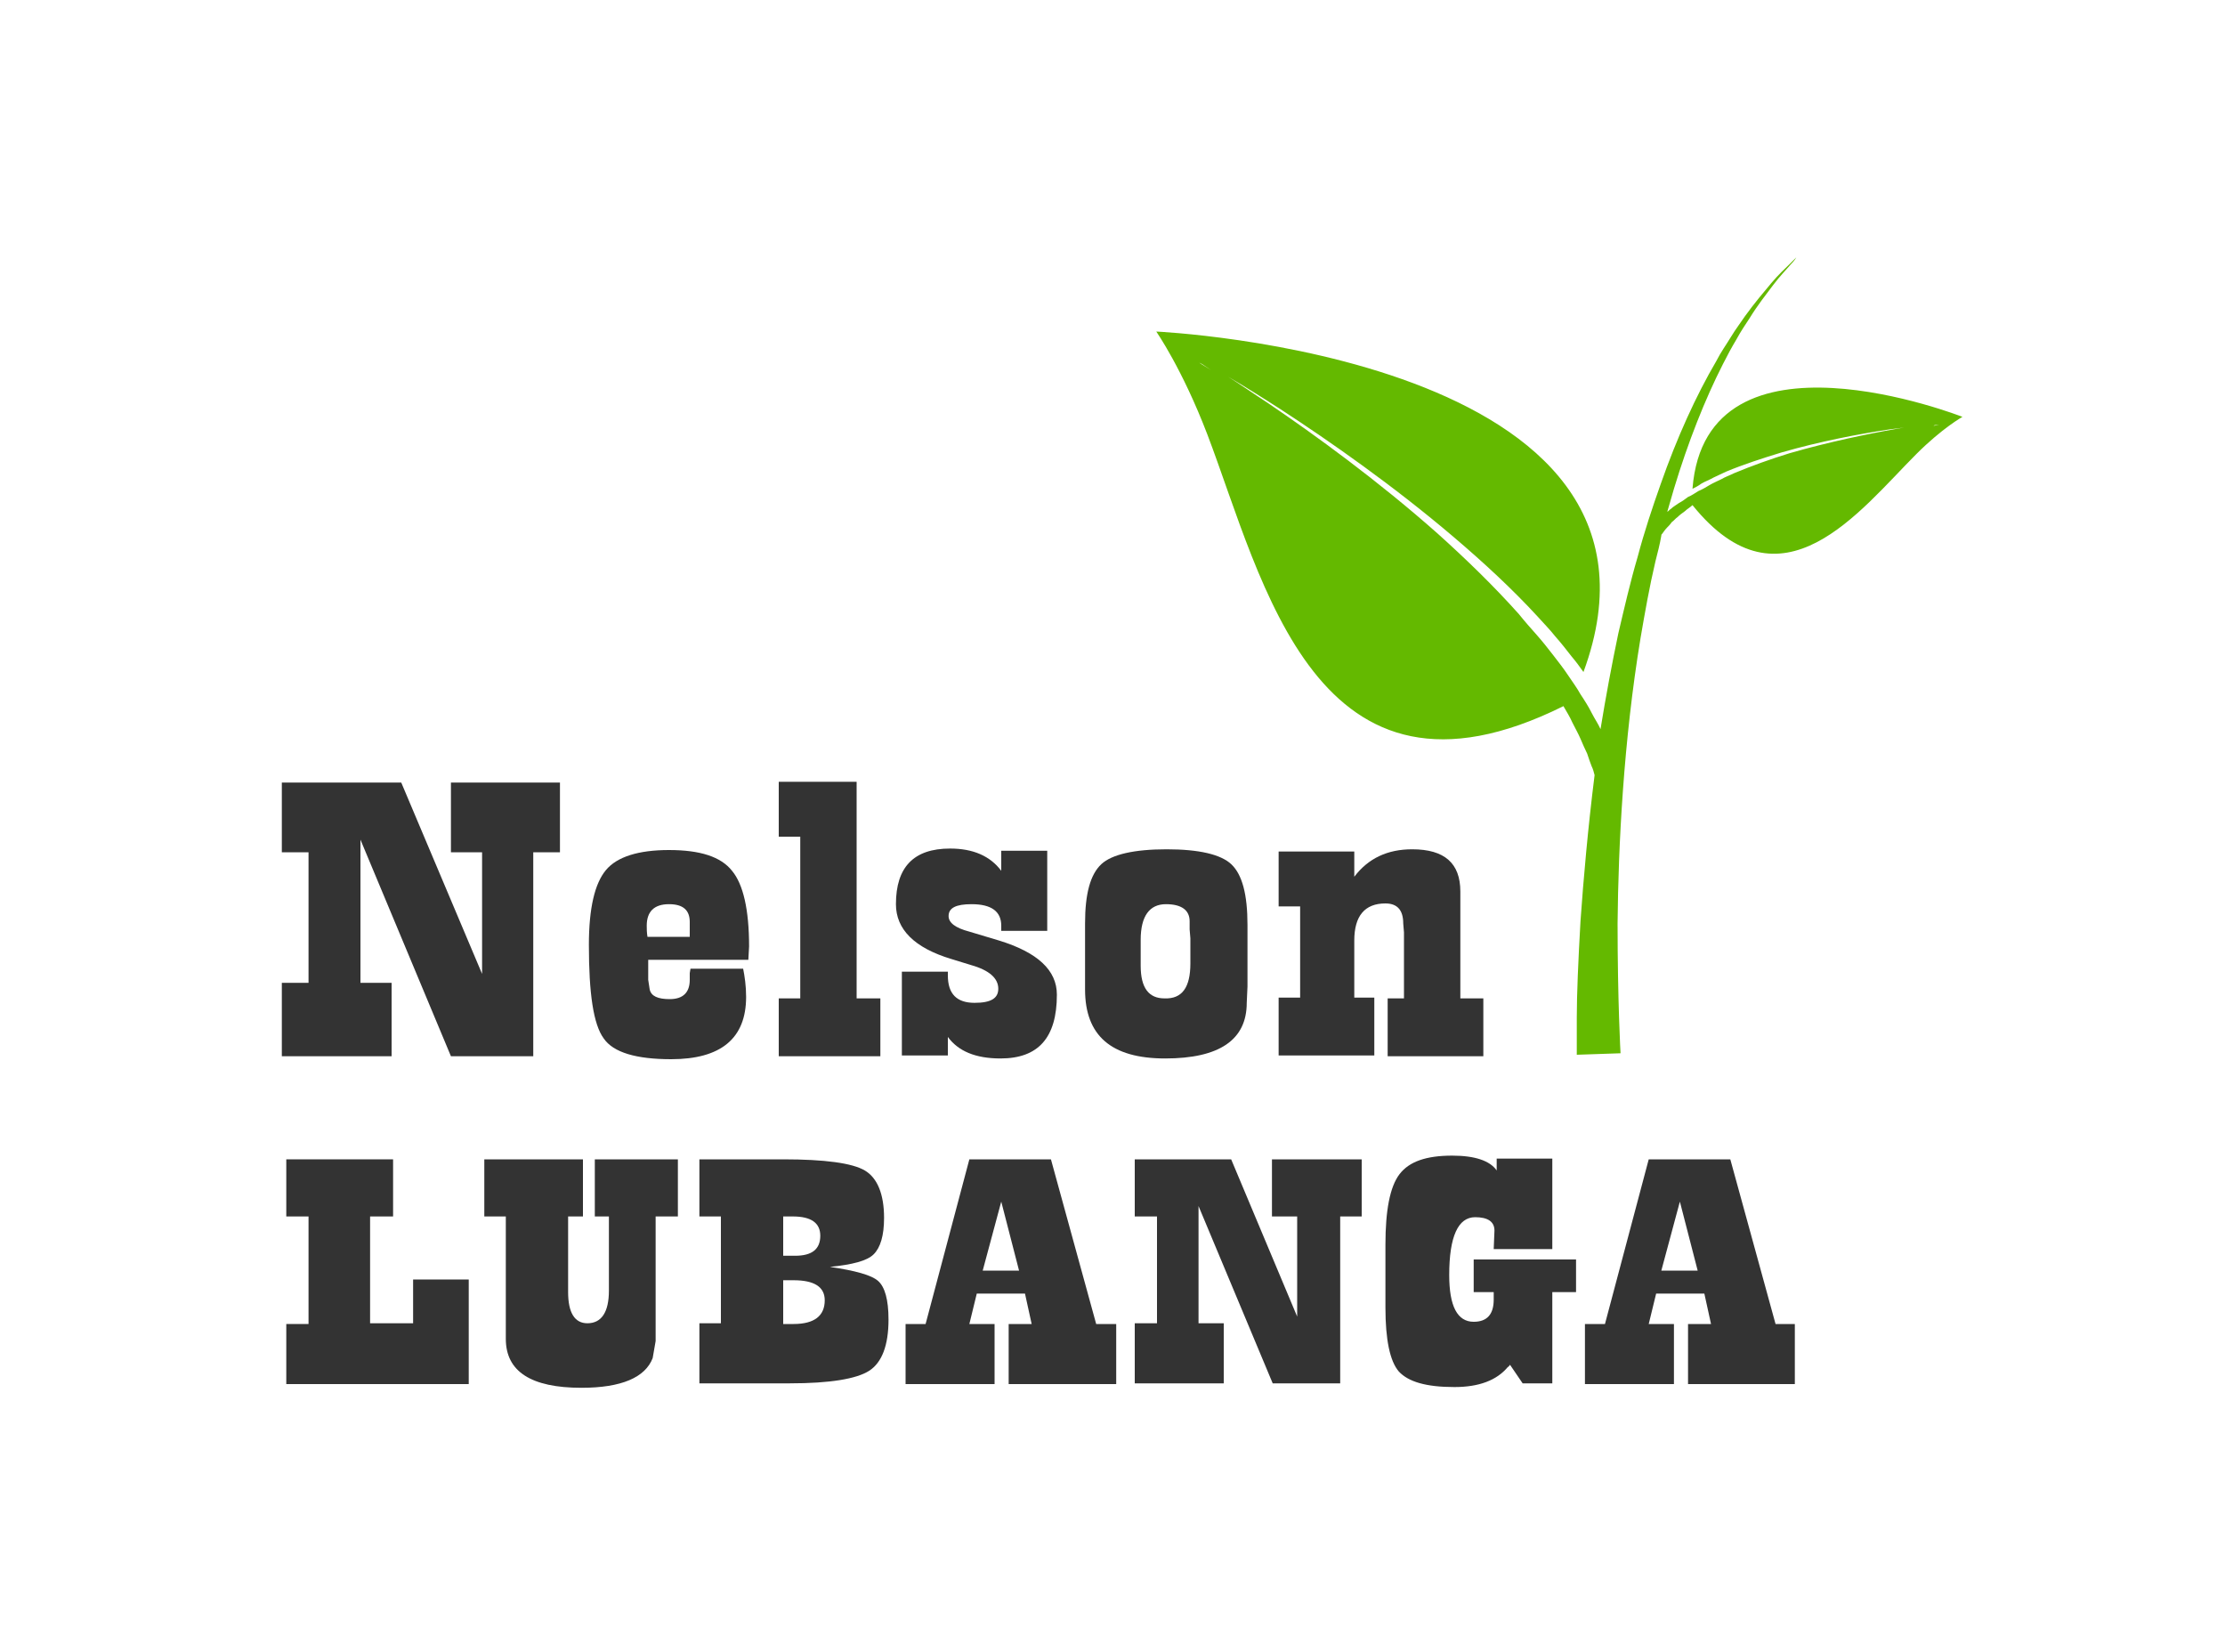
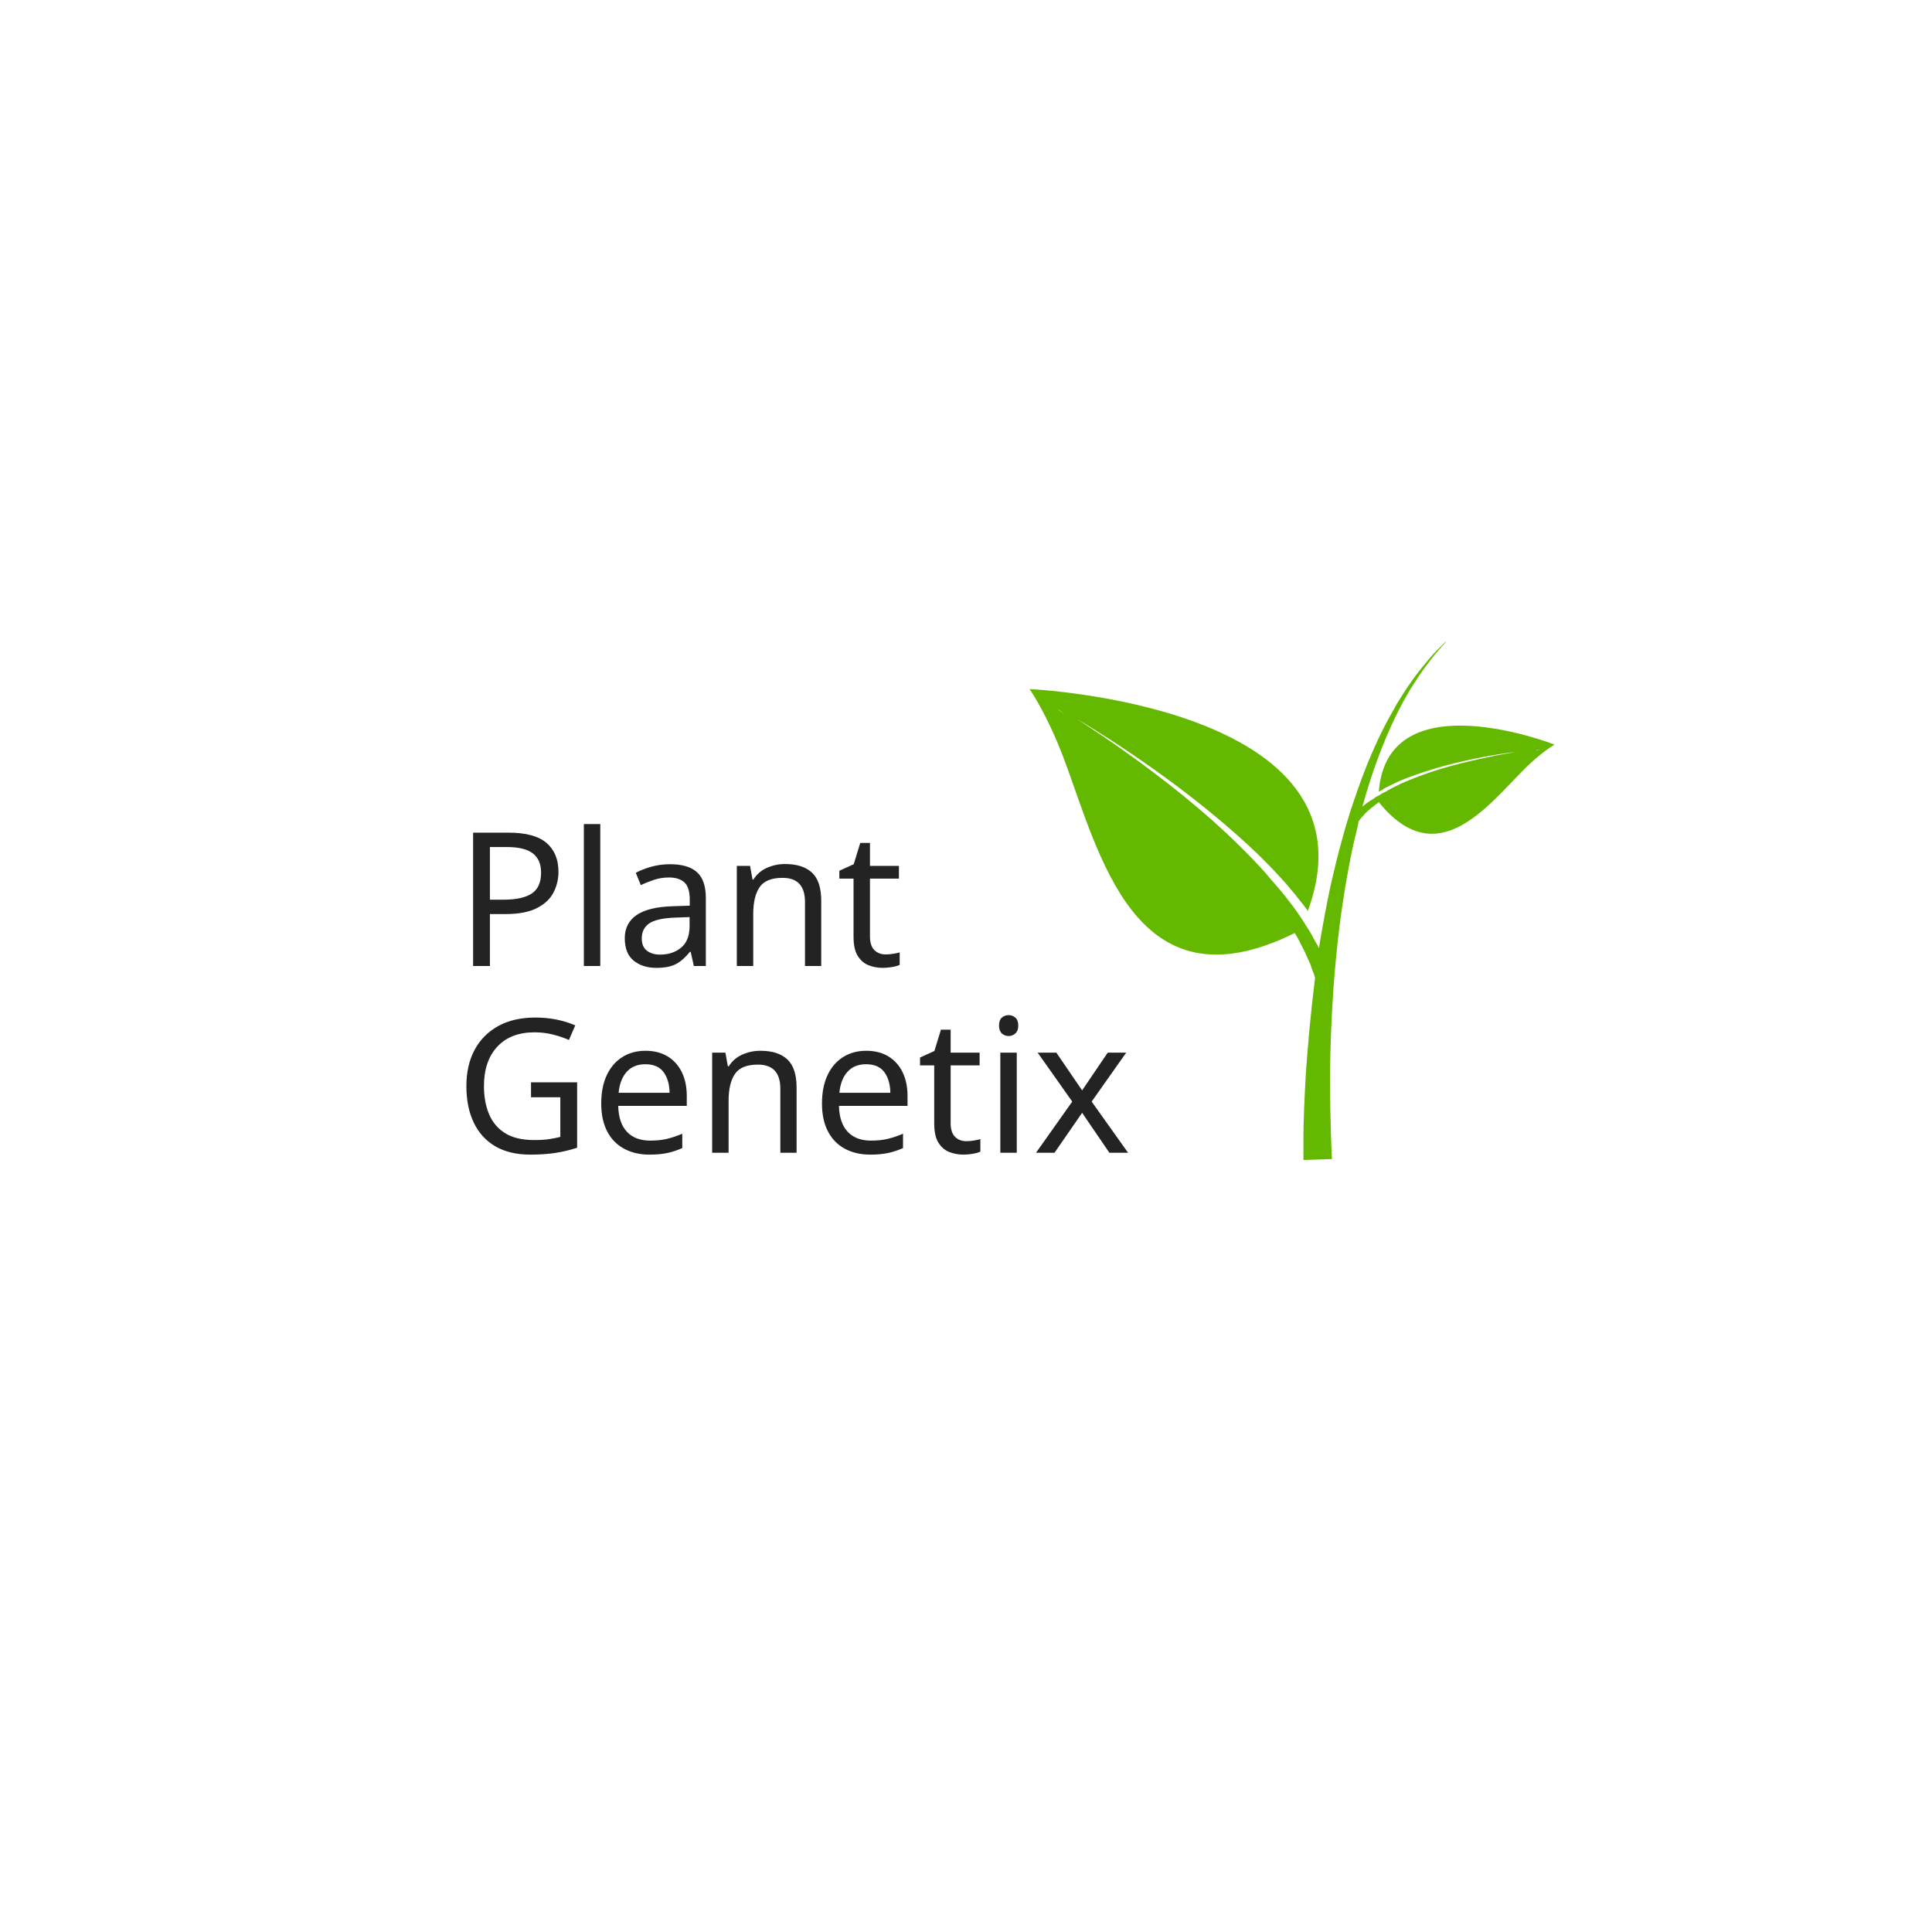
- <svg xmlns="http://www.w3.org/2000/svg" version="1.1" id="Layer_1" x="0px" y="0px" viewBox="0 0 300 222.7" style="enable-background:new 0 0 300 222.7;" xml:space="preserve">
+ <svg xmlns="http://www.w3.org/2000/svg" version="1.1" id="Layer_1" x="0px" y="0px" viewBox="0 0 1200 1200" style="enable-background:new 0 0 1200 1200;" xml:space="preserve">
  <style type="text/css">
- 	.st0{fill:#64B900;}
- 	.st1{fill:#333333;}
+ 	.st0{fill:#232323;}
+ 	.st1{font-family:'Montserrat-Bold';}
+ 	.st2{font-size:116px;}
+ 	.st3{fill:#64B900;}
</style>
-   <path id="leaf" class="st0" d="M228.2,65.9c0.4-0.2,0.8-0.4,1.2-0.7c0.5-0.3,1.1-0.5,1.6-0.8c0.6-0.3,1.1-0.5,1.7-0.8  c2.4-1,4.9-1.8,7.5-2.6c5.2-1.5,10.5-2.5,14.5-3.1c1.7-0.2,3.2-0.4,4.3-0.6c-0.9,0.1-2,0.3-3.2,0.5c-4,0.7-9.3,1.8-14.5,3.3  c-2.6,0.8-5.1,1.7-7.5,2.7c-0.6,0.3-1.2,0.5-1.7,0.8c-0.6,0.3-1.1,0.5-1.6,0.8c-0.5,0.3-1,0.6-1.5,0.8c-0.5,0.3-0.9,0.6-1.4,0.8  c-0.4,0.3-0.8,0.6-1.2,0.8c-0.4,0.3-0.8,0.5-1.1,0.8c-0.2,0.1-0.3,0.3-0.5,0.4c0.3-1,0.6-2.1,0.9-3.1c1.9-6.3,4.2-12.1,6.6-16.8  c0.6-1.2,1.2-2.3,1.8-3.3c0.6-1.1,1.2-2,1.8-2.9c1.1-1.8,2.3-3.3,3.2-4.5c0.9-1.2,1.8-2.1,2.3-2.7c0.6-0.6,0.8-1,0.8-1  s-0.3,0.3-0.9,0.9c-0.6,0.6-1.5,1.4-2.5,2.6c-1,1.2-2.2,2.6-3.5,4.4c-0.6,0.9-1.3,1.8-1.9,2.8c-0.6,1-1.4,2.1-2,3.3  c-2.7,4.6-5.3,10.3-7.5,16.6c-1.1,3.1-2.2,6.4-3.1,9.8c-1,3.4-1.8,6.9-2.6,10.3c-0.9,4.3-1.7,8.6-2.4,12.9c-0.3-0.7-0.8-1.4-1.2-2.2  c-0.4-0.8-0.9-1.6-1.5-2.5c-0.5-0.9-1.1-1.7-1.7-2.6c-0.6-0.9-1.3-1.8-2-2.7c-0.7-0.9-1.4-1.8-2.2-2.7c-0.8-0.9-1.6-1.8-2.4-2.8  c-3.3-3.7-7.1-7.4-11-10.9c-7.9-7-16.4-13.2-22.9-17.6c-2-1.3-3.7-2.5-5.3-3.5c1.9,1.1,4.3,2.6,7.1,4.4c6.6,4.3,15.2,10.3,23.3,17.2  c4,3.4,7.9,7,11.3,10.7c0.8,0.9,1.7,1.8,2.4,2.7c0.8,0.9,1.5,1.8,2.2,2.7c0.6,0.7,1.1,1.4,1.6,2.1c15.7-42.6-57.6-45.9-57.6-45.9  s3.5,5,6.9,13.9c7.5,19.7,14.6,53.2,48,36.6c0.4,0.7,0.9,1.5,1.2,2.2c0.4,0.8,0.8,1.5,1.1,2.2c0.3,0.7,0.6,1.4,0.9,2  c0.2,0.6,0.4,1.2,0.6,1.7c0.2,0.4,0.3,0.8,0.4,1.2c-0.9,7.2-1.5,14-1.9,19.7c-0.3,5.3-0.5,9.8-0.5,13c0,3.1,0,5,0,5l5.9-0.2  c0,0-0.1-1.7-0.2-4.8c-0.1-3.1-0.2-7.5-0.2-12.7c0.1-10.5,0.8-24.6,3.1-38.5c0.6-3.5,1.2-6.9,2-10.3c0.3-1.2,0.6-2.3,0.8-3.5  c0,0,0,0,0-0.1c0.2-0.2,0.4-0.6,0.8-1c0.2-0.2,0.4-0.4,0.6-0.7c0.3-0.2,0.5-0.5,0.8-0.7c0.3-0.3,0.6-0.5,1-0.8  c0.3-0.3,0.7-0.5,1-0.8c12,14.9,22.5,0.8,30.2-6.9c3.5-3.5,6.2-5,6.2-5S230,42.6,228.2,65.9z M161.7,48.9c0,0,0.3,0.1,0.7,0.4  c0.3,0.2,0.6,0.4,0.9,0.6C162.3,49.3,161.7,48.9,161.7,48.9z M261.2,57.3c0.3,0,0.4,0,0.4,0s-0.3,0-0.9,0.1  C260.8,57.3,261,57.3,261.2,57.3z" />
-   <g id="lubanga">
-     <path class="st1" d="M63.2,172.6v14H38.6v-8.1h3V164h-3v-7.7h14.4v7.7h-3.1v14.4h5.8v-5.9H63.2z" />
-     <path class="st1" d="M91.4,156.3v7.7h-3v14.5l0,2.3l-0.4,2.3c-1,2.6-4.2,4-9.6,4c-6.8,0-10.2-2.2-10.2-6.6v-2.3V164h-2.9v-7.7h13.3   v7.7h-2v10.2c0,2.8,0.9,4.2,2.6,4.2c1.9,0,2.9-1.5,2.9-4.4V164h-1.9v-7.7H91.4z" />
-     <path class="st1" d="M94.3,156.3h11.3c5.6,0,9.3,0.5,11,1.5s2.6,3.2,2.6,6.4c0,2.4-0.5,4-1.4,4.9c-0.9,0.9-2.9,1.4-5.9,1.7   c3.4,0.5,5.6,1.1,6.5,1.9c0.9,0.8,1.4,2.5,1.4,5.2c0,3.5-0.9,5.8-2.6,6.9s-5.3,1.7-10.7,1.7H94.3v-8.1h2.9V164h-2.9V156.3z    M105.6,164v5.3h1.6c2.3,0,3.4-0.9,3.4-2.7c0-1.7-1.2-2.6-3.7-2.6H105.6z M105.6,172.6v5.9h1.4c2.8,0,4.2-1.1,4.2-3.2   c0-1.8-1.4-2.7-4.2-2.7H105.6z" />
-     <path class="st1" d="M150.5,178.5v8.1H136v-8.1h3.1l-0.9-4.1h-6.5l-1,4.1h3.4v8.1h-12v-8.1h2.7l5.9-22.2h11l6.1,22.2H150.5z    M137.4,171.3l-2.4-9.3l-2.5,9.3H137.4z" />
-     <path class="st1" d="M183.6,156.3v7.7h-2.9v22.5h-9.1l-10-23.9v15.8h3.4v8.1h-12v-8.1h3V164h-3v-7.7H166l8.9,21.2V164h-3.4v-7.7   H183.6z" />
-     <path class="st1" d="M209.3,156.3v12.1h-7.9l0.1-2.5c0-1.2-0.9-1.8-2.6-1.8c-2.3,0-3.5,2.6-3.5,7.8c0,4.2,1.1,6.3,3.3,6.3   c1.8,0,2.7-1,2.7-3v-1h-2.7v-4.4h13.8v4.4h-3.2v12.3h-4l-1.7-2.5c-0.1,0.1-0.2,0.3-0.3,0.3c-1.5,1.8-3.9,2.7-7.2,2.7   c-3.8,0-6.2-0.7-7.5-2.1c-1.2-1.4-1.8-4.3-1.8-8.6v-2v-6.5c0-4.6,0.6-7.8,1.9-9.5c1.3-1.7,3.6-2.5,7.1-2.5c3.1,0,5.1,0.7,6,2v-1.6   H209.3z" />
-     <path class="st1" d="M242,178.5v8.1h-14.4v-8.1h3.1l-0.9-4.1h-6.5l-1,4.1h3.4v8.1h-12v-8.1h2.7l5.9-22.2h11l6.1,22.2H242z    M228.9,171.3l-2.4-9.3l-2.5,9.3H228.9z" />
-   </g>
-   <g id="nelson">
-     <path class="st1" d="M75.5,105.5v9.4h-3.6v27.5H60.8l-12.2-29.2v19.3h4.2v9.9H38v-9.9h3.6v-17.6H38v-9.4h16.1L65,131.3v-16.4h-4.2   v-9.4H75.5z" />
-     <path class="st1" d="M100.2,130.6c0.2,1,0.4,2.3,0.4,3.8c0,5.6-3.4,8.4-10.1,8.4c-4.7,0-7.8-0.9-9.1-2.8c-1.4-1.9-2-6.1-2-12.6   c0-5,0.8-8.3,2.3-10.1c1.5-1.8,4.4-2.7,8.5-2.7c4.2,0,7,0.9,8.5,2.8c1.5,1.8,2.3,5.2,2.3,10.2l-0.1,1.8H87.4v2.7l0.2,1.3   c0.2,0.9,1.1,1.3,2.7,1.3c1.8,0,2.7-0.9,2.7-2.6v-0.9l0.1-0.6H100.2z M87.3,126.3H93v-2c0-1.6-0.9-2.4-2.8-2.4c-2,0-3,1-3,2.9   C87.2,125.2,87.2,125.7,87.3,126.3z" />
-     <path class="st1" d="M115.6,134.6h3.1v7.8H105v-7.8h2.9v-21.8H105v-7.4h10.5V134.6z" />
-     <path class="st1" d="M141.2,114.9v10.6H135v-0.7c0-1.9-1.3-2.9-4-2.9c-2.1,0-3.1,0.5-3.1,1.6c0,0.9,0.9,1.6,2.8,2.1l4,1.2   c5.2,1.6,7.8,4,7.8,7.3c0,5.8-2.5,8.6-7.6,8.6c-3.4,0-5.7-1-7.1-2.9v2.5h-6.2v-11.3h6.2v0.5c0,2.5,1.2,3.7,3.6,3.7   c2.2,0,3.2-0.6,3.2-1.9c0-1.4-1.2-2.5-3.7-3.2l-2.6-0.8c-5-1.5-7.5-4-7.5-7.4c0-5,2.4-7.5,7.3-7.5c3.1,0,5.4,1,6.9,3v-2.7H141.2z" />
-     <path class="st1" d="M146.3,133.4v-8.9c0-4,0.7-6.6,2.2-8c1.4-1.3,4.4-2,8.8-2c4.4,0,7.3,0.7,8.7,2c1.5,1.4,2.2,4.1,2.2,8.2v8.3   l-0.1,2.2c0,5-3.7,7.5-11,7.5C149.8,142.7,146.3,139.6,146.3,133.4z M160.5,129.9v-3.4l-0.1-1.2v-1.1c0-1.5-1.1-2.3-3.2-2.3   c-2.2,0-3.4,1.6-3.4,4.8v3.5c0,3,1.1,4.4,3.2,4.4C159.4,134.7,160.5,133.1,160.5,129.9z" />
-     <path class="st1" d="M200,134.6v7.8h-12.9v-7.8h2.2v-7.9v-1l-0.1-1.2c0-1.8-0.8-2.7-2.4-2.7c-2.8,0-4.2,1.7-4.2,5v7.7h2.7v7.8   h-12.9v-7.8h2.9v-12.3h-2.9v-7.4h10.2v3.4c1.9-2.5,4.5-3.7,7.8-3.7c4.4,0,6.5,1.9,6.5,5.7v2.1v12.3H200z" />
-   </g>
+   <text transform="matrix(1 0 0 1 282.6063 599.9998)">
+     <tspan x="0" y="0" class="st0 st1 st2">Plant</tspan>
+     <tspan x="0" y="116" class="st0 st1 st2">Genetix</tspan>
+   </text>
+   <path id="leaf_1_" class="st3" d="M856.4,491.7c1.2-0.6,2.4-1.2,3.6-2.1c1.5-0.9,3.3-1.5,4.8-2.4c1.8-0.9,3.3-1.5,5.1-2.4  c7.2-3,14.7-5.4,22.5-7.8c15.6-4.5,31.5-7.5,43.5-9.3c5.1-0.6,9.6-1.2,12.9-1.8c-2.7,0.3-6,0.9-9.6,1.5c-12,2.1-27.9,5.4-43.5,9.9  c-7.8,2.4-15.3,5.1-22.5,8.1c-1.8,0.9-3.6,1.5-5.1,2.4c-1.8,0.9-3.3,1.5-4.8,2.4c-1.5,0.9-3,1.8-4.5,2.4c-1.5,0.9-2.7,1.8-4.2,2.4  c-1.2,0.9-2.4,1.8-3.6,2.4c-1.2,0.9-2.4,1.5-3.3,2.4c-0.6,0.3-0.9,0.9-1.5,1.2c0.9-3,1.8-6.3,2.7-9.3c5.7-18.9,12.6-36.3,19.8-50.4  c1.8-3.6,3.6-6.9,5.4-9.9c1.8-3.3,3.6-6,5.4-8.7c3.3-5.4,6.9-9.9,9.6-13.5s5.4-6.3,6.9-8.1c1.8-1.8,2.4-3,2.4-3s-0.9,0.9-2.7,2.7  c-1.8,1.8-4.5,4.2-7.5,7.8s-6.6,7.8-10.5,13.2c-1.8,2.7-3.9,5.4-5.7,8.4c-1.8,3-4.2,6.3-6,9.9c-8.1,13.8-15.9,30.9-22.5,49.8  c-3.3,9.3-6.6,19.2-9.3,29.4c-3,10.2-5.4,20.7-7.8,30.9c-2.7,12.9-5.1,25.8-7.2,38.7c-0.9-2.1-2.4-4.2-3.6-6.6s-2.7-4.8-4.5-7.5  c-1.5-2.7-3.3-5.1-5.1-7.8s-3.9-5.4-6-8.1s-4.2-5.4-6.6-8.1s-4.8-5.4-7.2-8.4c-9.9-11.1-21.3-22.2-33-32.7  c-23.7-21-49.2-39.6-68.7-52.8c-6-3.9-11.1-7.5-15.9-10.5c5.7,3.3,12.9,7.8,21.3,13.2c19.8,12.9,45.6,30.9,69.9,51.6  c12,10.2,23.7,21,33.9,32.1c2.4,2.7,5.1,5.4,7.2,8.1c2.4,2.7,4.5,5.4,6.6,8.1c1.8,2.1,3.3,4.2,4.8,6.3  C859.4,437.9,639.5,428,639.5,428s10.5,15,20.7,41.7c22.5,59.1,43.8,159.6,144,109.8c1.2,2.1,2.7,4.5,3.6,6.6  c1.2,2.4,2.4,4.5,3.3,6.6c0.9,2.1,1.8,4.2,2.7,6c0.6,1.8,1.2,3.6,1.8,5.1c0.6,1.2,0.9,2.4,1.2,3.6c-2.7,21.6-4.5,42-5.7,59.1  c-0.9,15.9-1.5,29.4-1.5,39c0,9.3,0,15,0,15l17.7-0.6c0,0-0.3-5.1-0.6-14.4s-0.6-22.5-0.6-38.1c0.3-31.5,2.4-73.8,9.3-115.5  c1.8-10.5,3.6-20.7,6-30.9c0.9-3.6,1.8-6.9,2.4-10.5c0,0,0,0,0-0.3c0.6-0.6,1.2-1.8,2.4-3c0.6-0.6,1.2-1.2,1.8-2.1  c0.9-0.6,1.5-1.5,2.4-2.1c0.9-0.9,1.8-1.5,3-2.4c0.9-0.9,2.1-1.5,3-2.4c36,44.7,67.5,2.4,90.6-20.7c10.5-10.5,18.6-15,18.6-15  S861.8,421.7,856.4,491.7z M656.9,440.6c0,0,0.9,0.3,2.1,1.2c0.9,0.6,1.8,1.2,2.7,1.8C658.7,441.8,656.9,440.6,656.9,440.6z   M955.4,465.9c0.9,0,1.2,0,1.2,0s-0.9,0-2.7,0.3C954.2,465.9,954.8,465.9,955.4,465.9z" />
</svg>
